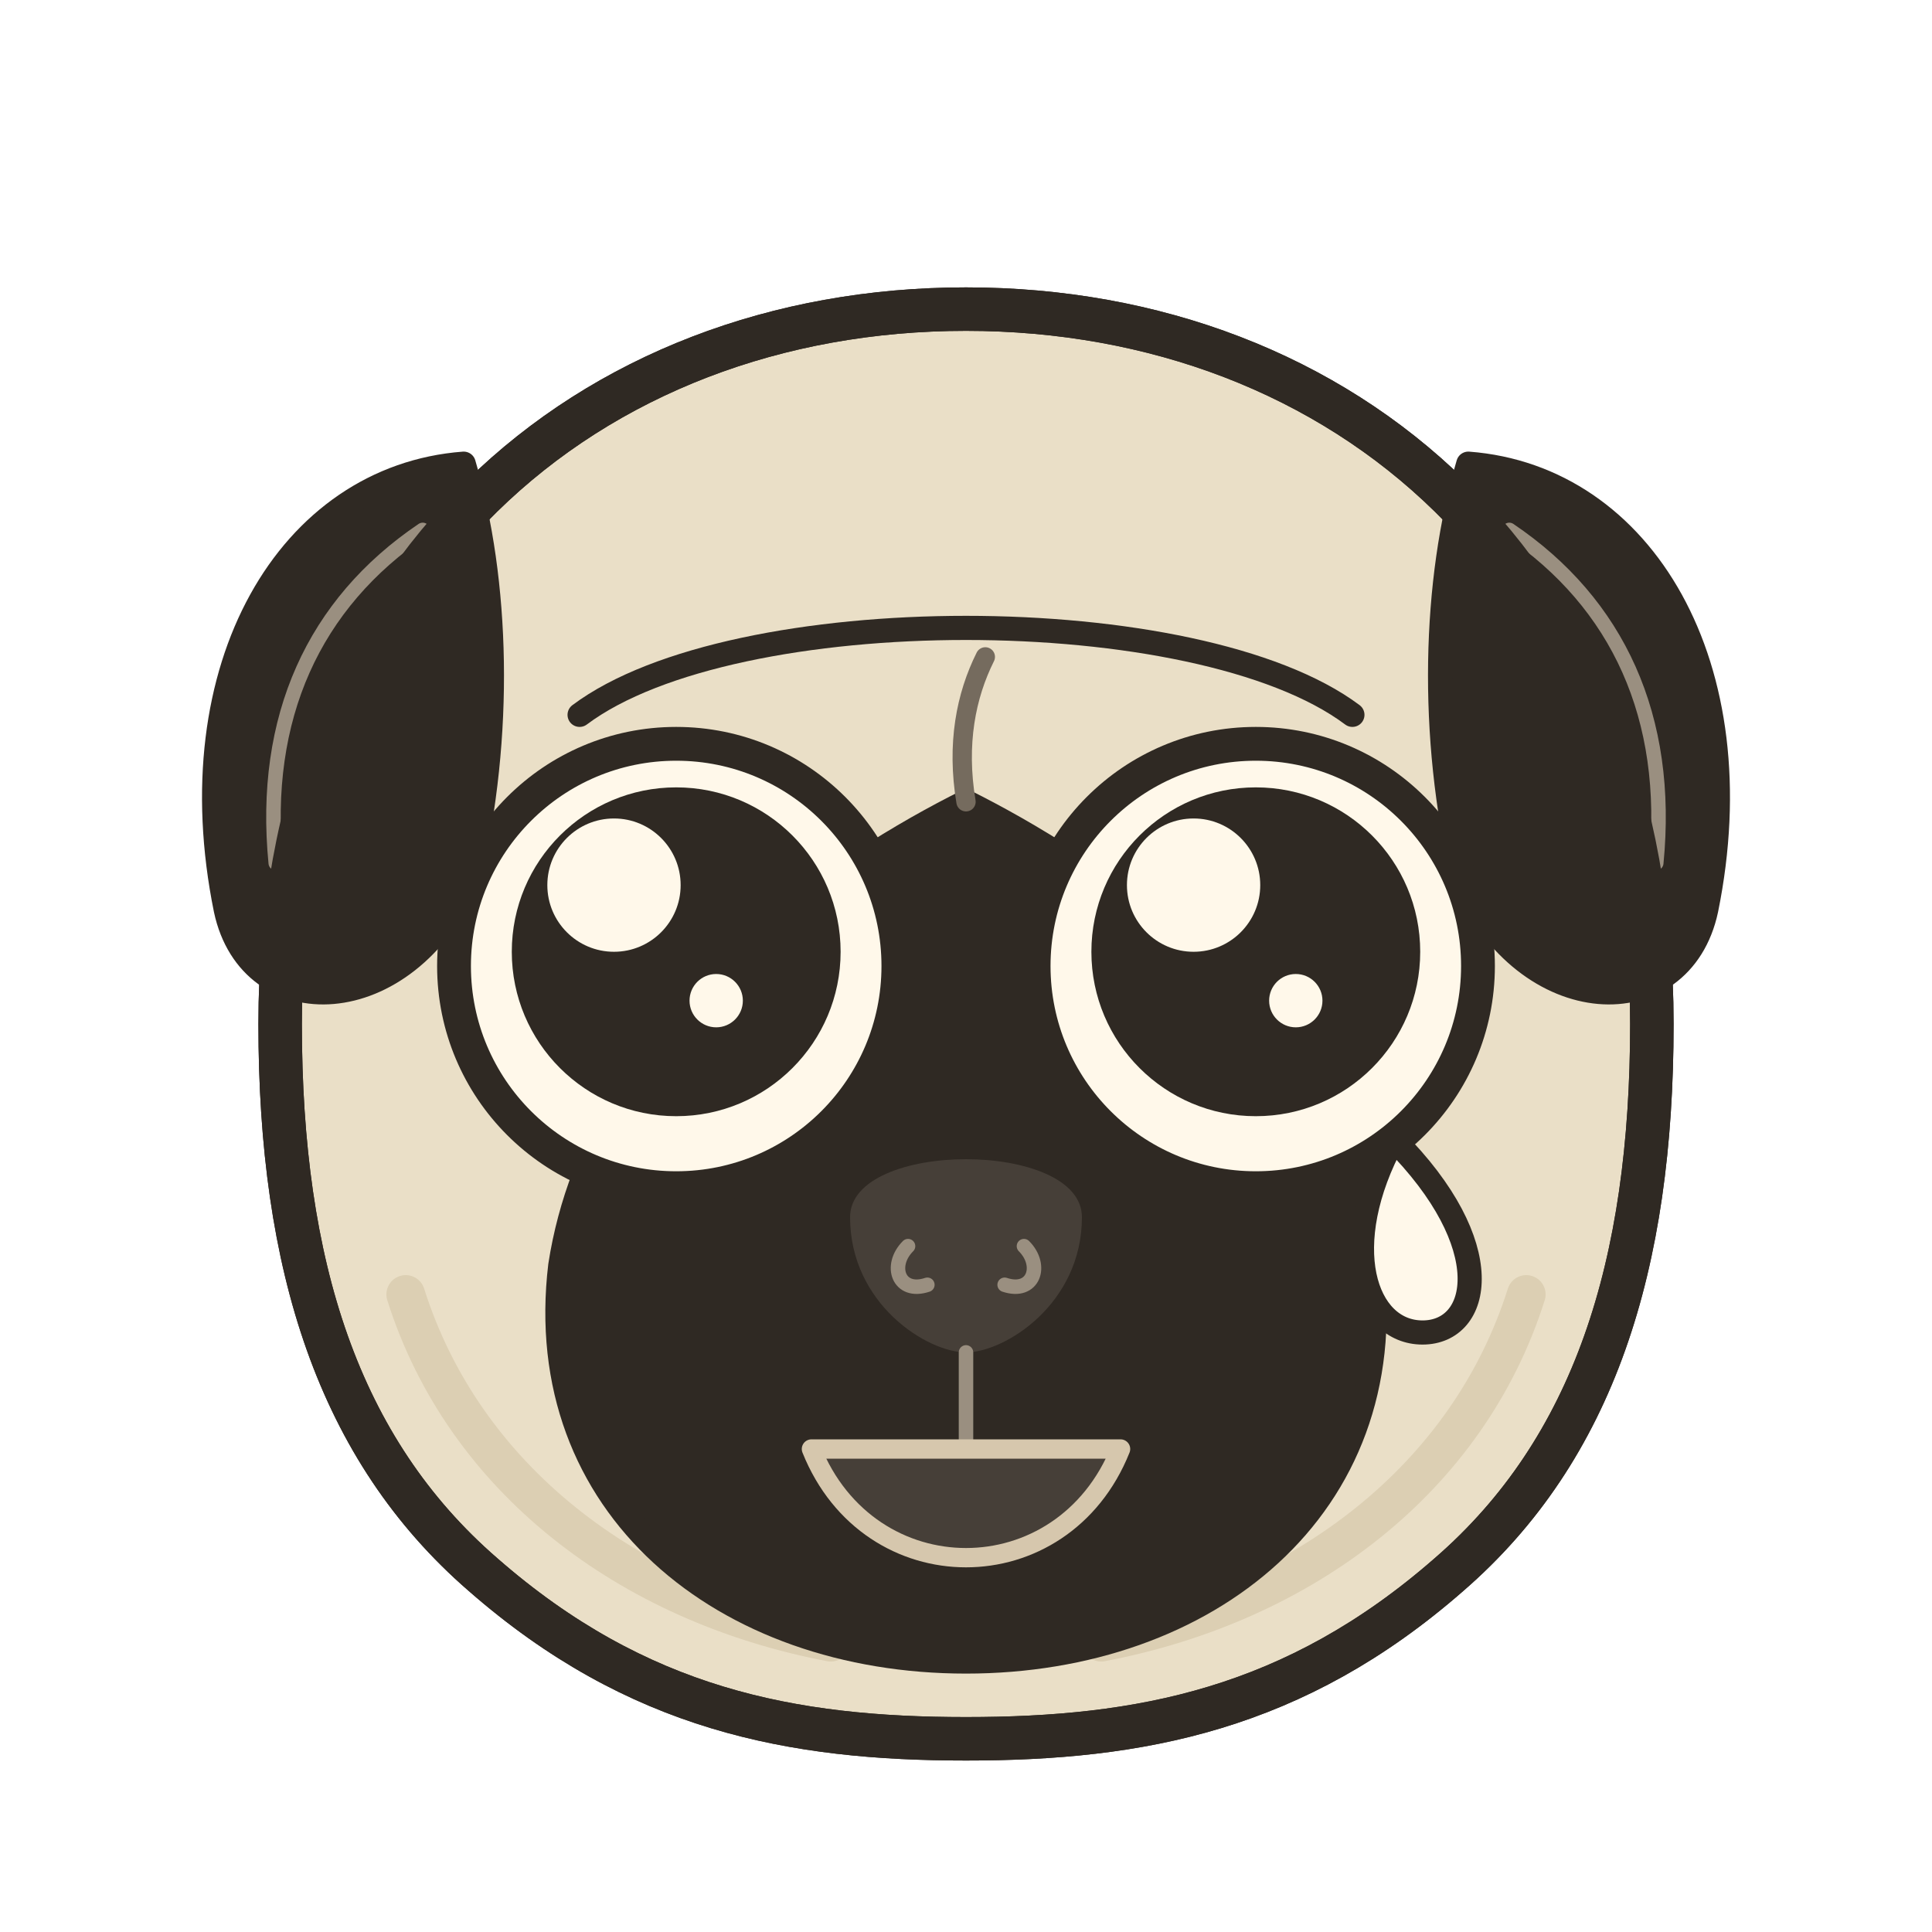
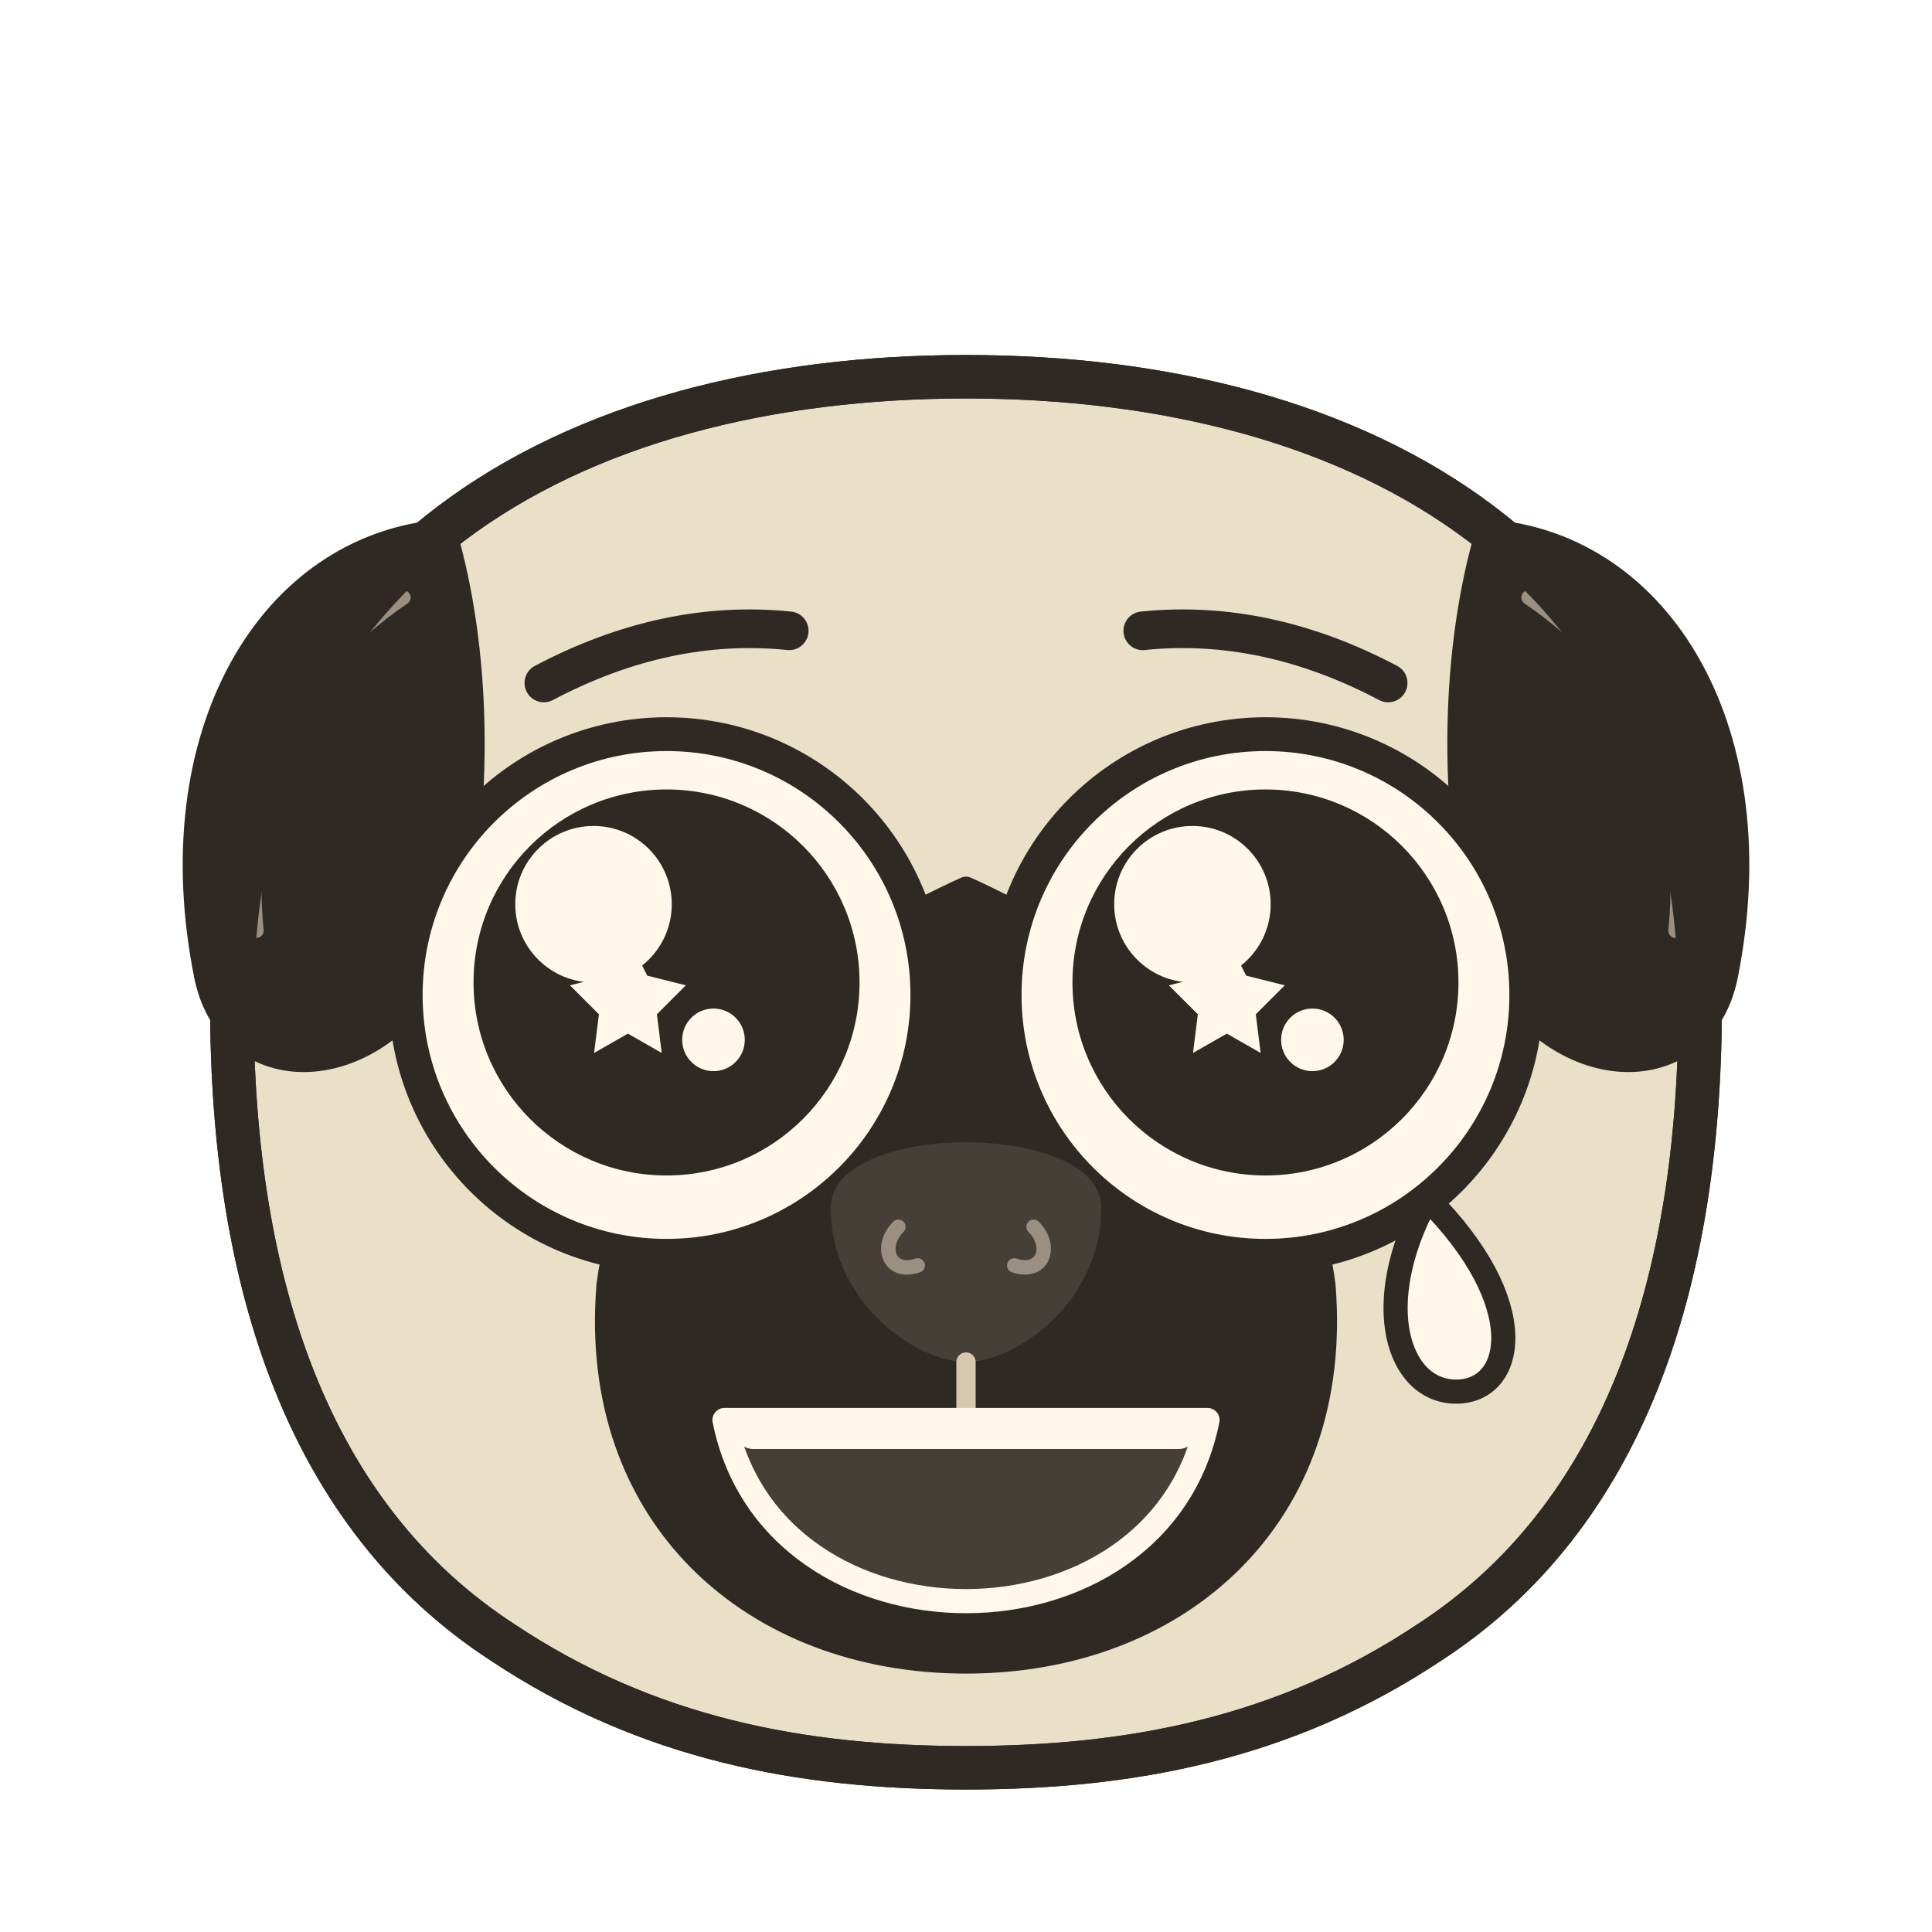
<svg xmlns="http://www.w3.org/2000/svg" width="400" height="400" viewBox="0 0 400 400">
  <g transform="rotate(0 200 230)">
-     <path d="M 58 212 C 58 118, 122 64, 200 64 C 278 64, 342 118, 342 212 C 342 262, 330 300, 300 326 C 268 354, 236 360, 200 360 C 164 360, 132 354, 100 326 C 70 300, 58 262, 58 212 Z" fill="#eadfc7" stroke="#2f2923" stroke-width="9" stroke-linecap="round" stroke-linejoin="round" />
-     <path d="M 84 268 C 96 306, 130 332, 172 340" fill="none" stroke="#dccfb3" stroke-width="8" stroke-linecap="round" stroke-linejoin="round" />
-     <path d="M 316 268 C 304 306, 270 332, 228 340" fill="none" stroke="#dccfb3" stroke-width="8" stroke-linecap="round" stroke-linejoin="round" />
-     <g transform="rotate(2.0 96 96)">
-       <path d="M 96 96 C 60 100, 38 140, 50 190 C 56 214, 88 212, 100 182 C 106 152, 104 120, 96 96 Z" fill="#2f2923" stroke="#2f2923" stroke-width="5" stroke-linecap="round" stroke-linejoin="round" />
-       <path d="M 88 110 C 66 126, 56 150, 60 180" fill="none" stroke="#9a8f80" stroke-width="3" stroke-linecap="round" stroke-linejoin="round" />
+     <path d="M 48 208 C 48 116, 118 78, 200 78 C 282 78, 352 116, 352 208 C 352 266, 336 314, 296 340 C 266 360, 234 366, 200 366 C 166 366, 134 360, 104 340 C 64 314, 48 266, 48 208 Z" fill="#eadfc7" stroke="#2f2923" stroke-width="9" stroke-linecap="round" stroke-linejoin="round" />
+     <g transform="rotate(2.0 92 110)">
+       <path d="M 92 110 C 56 114, 34 154, 46 204 C 52 228, 84 226, 96 196 C 102 166, 100 134, 92 110 Z" fill="#2f2923" stroke="#2f2923" stroke-width="5" stroke-linecap="round" stroke-linejoin="round" />
+       <path d="M 84 124 C 62 140, 52 164, 56 194" fill="none" stroke="#9a8f80" stroke-width="3" stroke-linecap="round" stroke-linejoin="round" />
    </g>
-     <g transform="rotate(-2.0 304 96)">
-       <path d="M 304 96 C 340 100, 362 140, 350 190 C 344 214, 312 212, 300 182 C 294 152, 296 120, 304 96 Z" fill="#2f2923" stroke="#2f2923" stroke-width="5" stroke-linecap="round" stroke-linejoin="round" />
-       <path d="M 312 110 C 334 126, 344 150, 340 180" fill="none" stroke="#9a8f80" stroke-width="3" stroke-linecap="round" stroke-linejoin="round" />
+     <g transform="rotate(-2.0 308 110)">
+       <path d="M 308 110 C 344 114, 366 154, 354 204 C 348 228, 316 226, 304 196 C 298 166, 300 134, 308 110 Z" fill="#2f2923" stroke="#2f2923" stroke-width="5" stroke-linecap="round" stroke-linejoin="round" />
+       <path d="M 316 124 C 338 140, 348 164, 344 194" fill="none" stroke="#9a8f80" stroke-width="3" stroke-linecap="round" stroke-linejoin="round" />
    </g>
-     <path d="M 200 166 C 176 178, 124 210, 116 262 C 110 312, 150 344, 200 344 C 250 344, 290 312, 284 262 C 276 210, 224 178, 200 166 Z" fill="#2f2923" stroke="#2f2923" stroke-width="5" stroke-linecap="round" stroke-linejoin="round" />
-     <path d="M 120 148 C 152 124, 248 124, 280 148" fill="none" stroke="#2f2923" stroke-width="5" stroke-linecap="round" stroke-linejoin="round" />
-     <path d="M 200 166 C 198 154, 200 144, 204 136" fill="none" stroke="#756b5e" stroke-width="4" stroke-linecap="round" stroke-linejoin="round" />
-     <clipPath id="ojo140200">
-       <circle cx="140" cy="200" r="46" />
+     <path d="M 200 184 C 178 194, 132 220, 126 266 C 122 314, 156 344, 200 344 C 244 344, 278 314, 274 266 C 268 220, 222 194, 200 184 Z" fill="#2f2923" stroke="#2f2923" stroke-width="5" stroke-linecap="round" stroke-linejoin="round" />
+     <clipPath id="ojo138206">
+       <circle cx="138" cy="206" r="54" />
    </clipPath>
-     <circle cx="140" cy="200" r="46" fill="#fff8ea" stroke="none" stroke-width="0" />
-     <g clip-path="url(#ojo140200)">
-       <circle cx="140.0" cy="197.056" r="34.04" fill="#2f2923" stroke="none" stroke-width="0" />
-       <circle cx="127.12" cy="183.256" r="13.8" fill="#fff8ea" stroke="none" stroke-width="0" />
-       <circle cx="148.28" cy="207.176" r="5.52" fill="#fff8ea" stroke="none" stroke-width="0" />
+     <circle cx="138" cy="206" r="54" fill="#fff8ea" stroke="none" stroke-width="0" />
+     <g clip-path="url(#ojo138206)">
+       <circle cx="138.0" cy="203.408" r="39.96" fill="#2f2923" stroke="none" stroke-width="0" />
+       <circle cx="122.88" cy="187.208" r="16.2" fill="#fff8ea" stroke="none" stroke-width="0" />
+       <circle cx="147.72" cy="215.288" r="6.48" fill="#fff8ea" stroke="none" stroke-width="0" />
    </g>
-     <circle cx="140" cy="200" r="46" fill="none" stroke="#2f2923" stroke-width="7" />
-     <clipPath id="ojo260200">
-       <circle cx="260" cy="200" r="46" />
+     <circle cx="138" cy="206" r="54" fill="none" stroke="#2f2923" stroke-width="7" />
+     <path d="M 130 194 l 4 8 l 8 2 l -6 6 l 1 8 l -7 -4 l -7 4 l 1 -8 l -6 -6 l 8 -2 Z" fill="#fff8ea" stroke="none" stroke-width="0" stroke-linecap="round" stroke-linejoin="round" />
+     <clipPath id="ojo262206">
+       <circle cx="262" cy="206" r="54" />
    </clipPath>
-     <circle cx="260" cy="200" r="46" fill="#fff8ea" stroke="none" stroke-width="0" />
-     <g clip-path="url(#ojo260200)">
-       <circle cx="260.0" cy="197.056" r="34.04" fill="#2f2923" stroke="none" stroke-width="0" />
-       <circle cx="247.12" cy="183.256" r="13.8" fill="#fff8ea" stroke="none" stroke-width="0" />
-       <circle cx="268.28" cy="207.176" r="5.52" fill="#fff8ea" stroke="none" stroke-width="0" />
+     <circle cx="262" cy="206" r="54" fill="#fff8ea" stroke="none" stroke-width="0" />
+     <g clip-path="url(#ojo262206)">
+       <circle cx="262.0" cy="203.408" r="39.96" fill="#2f2923" stroke="none" stroke-width="0" />
+       <circle cx="246.88" cy="187.208" r="16.2" fill="#fff8ea" stroke="none" stroke-width="0" />
+       <circle cx="271.72" cy="215.288" r="6.48" fill="#fff8ea" stroke="none" stroke-width="0" />
    </g>
-     <circle cx="260" cy="200" r="46" fill="none" stroke="#2f2923" stroke-width="7" />
-     <path d="M 288.52 235.88 C 276.52 257.88, 282.52 275.88, 294.52 275.88 C 306.52 275.88, 310.52 257.88, 288.52 235.88 Z" fill="#fff8ea" stroke="#2f2923" stroke-width="5" stroke-linecap="round" stroke-linejoin="round" />
-     <path d="M 176 252 C 176 236, 224 236, 224 252 C 224 270, 208 280, 200 280 C 192 280, 176 270, 176 252 Z" fill="#463f38" stroke="none" stroke-width="0" stroke-linecap="round" stroke-linejoin="round" />
-     <path d="M 188 258 C 184 262, 186 268, 192 266" fill="none" stroke="#9a8f80" stroke-width="3" stroke-linecap="round" stroke-linejoin="round" />
-     <path d="M 212 258 C 216 262, 214 268, 208 266" fill="none" stroke="#9a8f80" stroke-width="3" stroke-linecap="round" stroke-linejoin="round" />
-     <path d="M 200 280 L 200 298" fill="none" stroke="#9a8f80" stroke-width="3" stroke-linecap="round" stroke-linejoin="round" />
-     <path d="M 168 300 C 180 330, 220 330, 232 300 Z" fill="#463f38" stroke="#d6c7ad" stroke-width="4" stroke-linecap="round" stroke-linejoin="round" />
-     <path d="M 58 212 C 58 118, 122 64, 200 64 C 278 64, 342 118, 342 212 C 342 262, 330 300, 300 326 C 268 354, 236 360, 200 360 C 164 360, 132 354, 100 326 C 70 300, 58 262, 58 212 Z" fill="none" stroke="#2f2923" stroke-width="9" stroke-linecap="round" stroke-linejoin="round" />
+     <circle cx="262" cy="206" r="54" fill="none" stroke="#2f2923" stroke-width="7" />
+     <path d="M 295.48 248.12 C 283.48 270.12, 289.48 288.12, 301.48 288.12 C 313.48 288.12, 317.48 270.12, 295.48 248.12 Z" fill="#fff8ea" stroke="#2f2923" stroke-width="5" stroke-linecap="round" stroke-linejoin="round" />
+     <path d="M 254 194 l 4 8 l 8 2 l -6 6 l 1 8 l -7 -4 l -7 4 l 1 -8 l -6 -6 l 8 -2 Z" fill="#fff8ea" stroke="none" stroke-width="0" stroke-linecap="round" stroke-linejoin="round" />
+     <path d="M 112.6 141.4 Q 138.0 128.0 163.4 130.6" fill="none" stroke="#2f2923" stroke-width="8" stroke-linecap="round" stroke-linejoin="round" />
+     <path d="M 287.4 141.4 Q 262.0 128.0 236.6 130.6" fill="none" stroke="#2f2923" stroke-width="8" stroke-linecap="round" stroke-linejoin="round" />
+     <path d="M 172 250 C 172 232, 228 232, 228 250 C 228 270, 210 282, 200 282 C 190 282, 172 270, 172 250 Z" fill="#463f38" stroke="none" stroke-width="0" stroke-linecap="round" stroke-linejoin="round" />
+     <path d="M 186 254 C 182 258, 184 264, 190 262" fill="none" stroke="#9a8f80" stroke-width="3" stroke-linecap="round" stroke-linejoin="round" />
+     <path d="M 214 254 C 218 258, 216 264, 210 262" fill="none" stroke="#9a8f80" stroke-width="3" stroke-linecap="round" stroke-linejoin="round" />
+     <path d="M 200 282 L 200 296" fill="none" stroke="#d6c7ad" stroke-width="4" stroke-linecap="round" stroke-linejoin="round" />
+     <path d="M 150 294 C 160 344, 240 344, 250 294 Z" fill="#463f38" stroke="#fff8ea" stroke-width="5" stroke-linecap="round" stroke-linejoin="round" />
+     <path d="M 156 296 L 244 296" fill="none" stroke="#fff8ea" stroke-width="8" stroke-linecap="round" stroke-linejoin="round" />
+     <path d="M 48 208 C 48 116, 118 78, 200 78 C 282 78, 352 116, 352 208 C 352 266, 336 314, 296 340 C 266 360, 234 366, 200 366 C 166 366, 134 360, 104 340 C 64 314, 48 266, 48 208 Z" fill="none" stroke="#2f2923" stroke-width="9" stroke-linecap="round" stroke-linejoin="round" />
  </g>
</svg>
